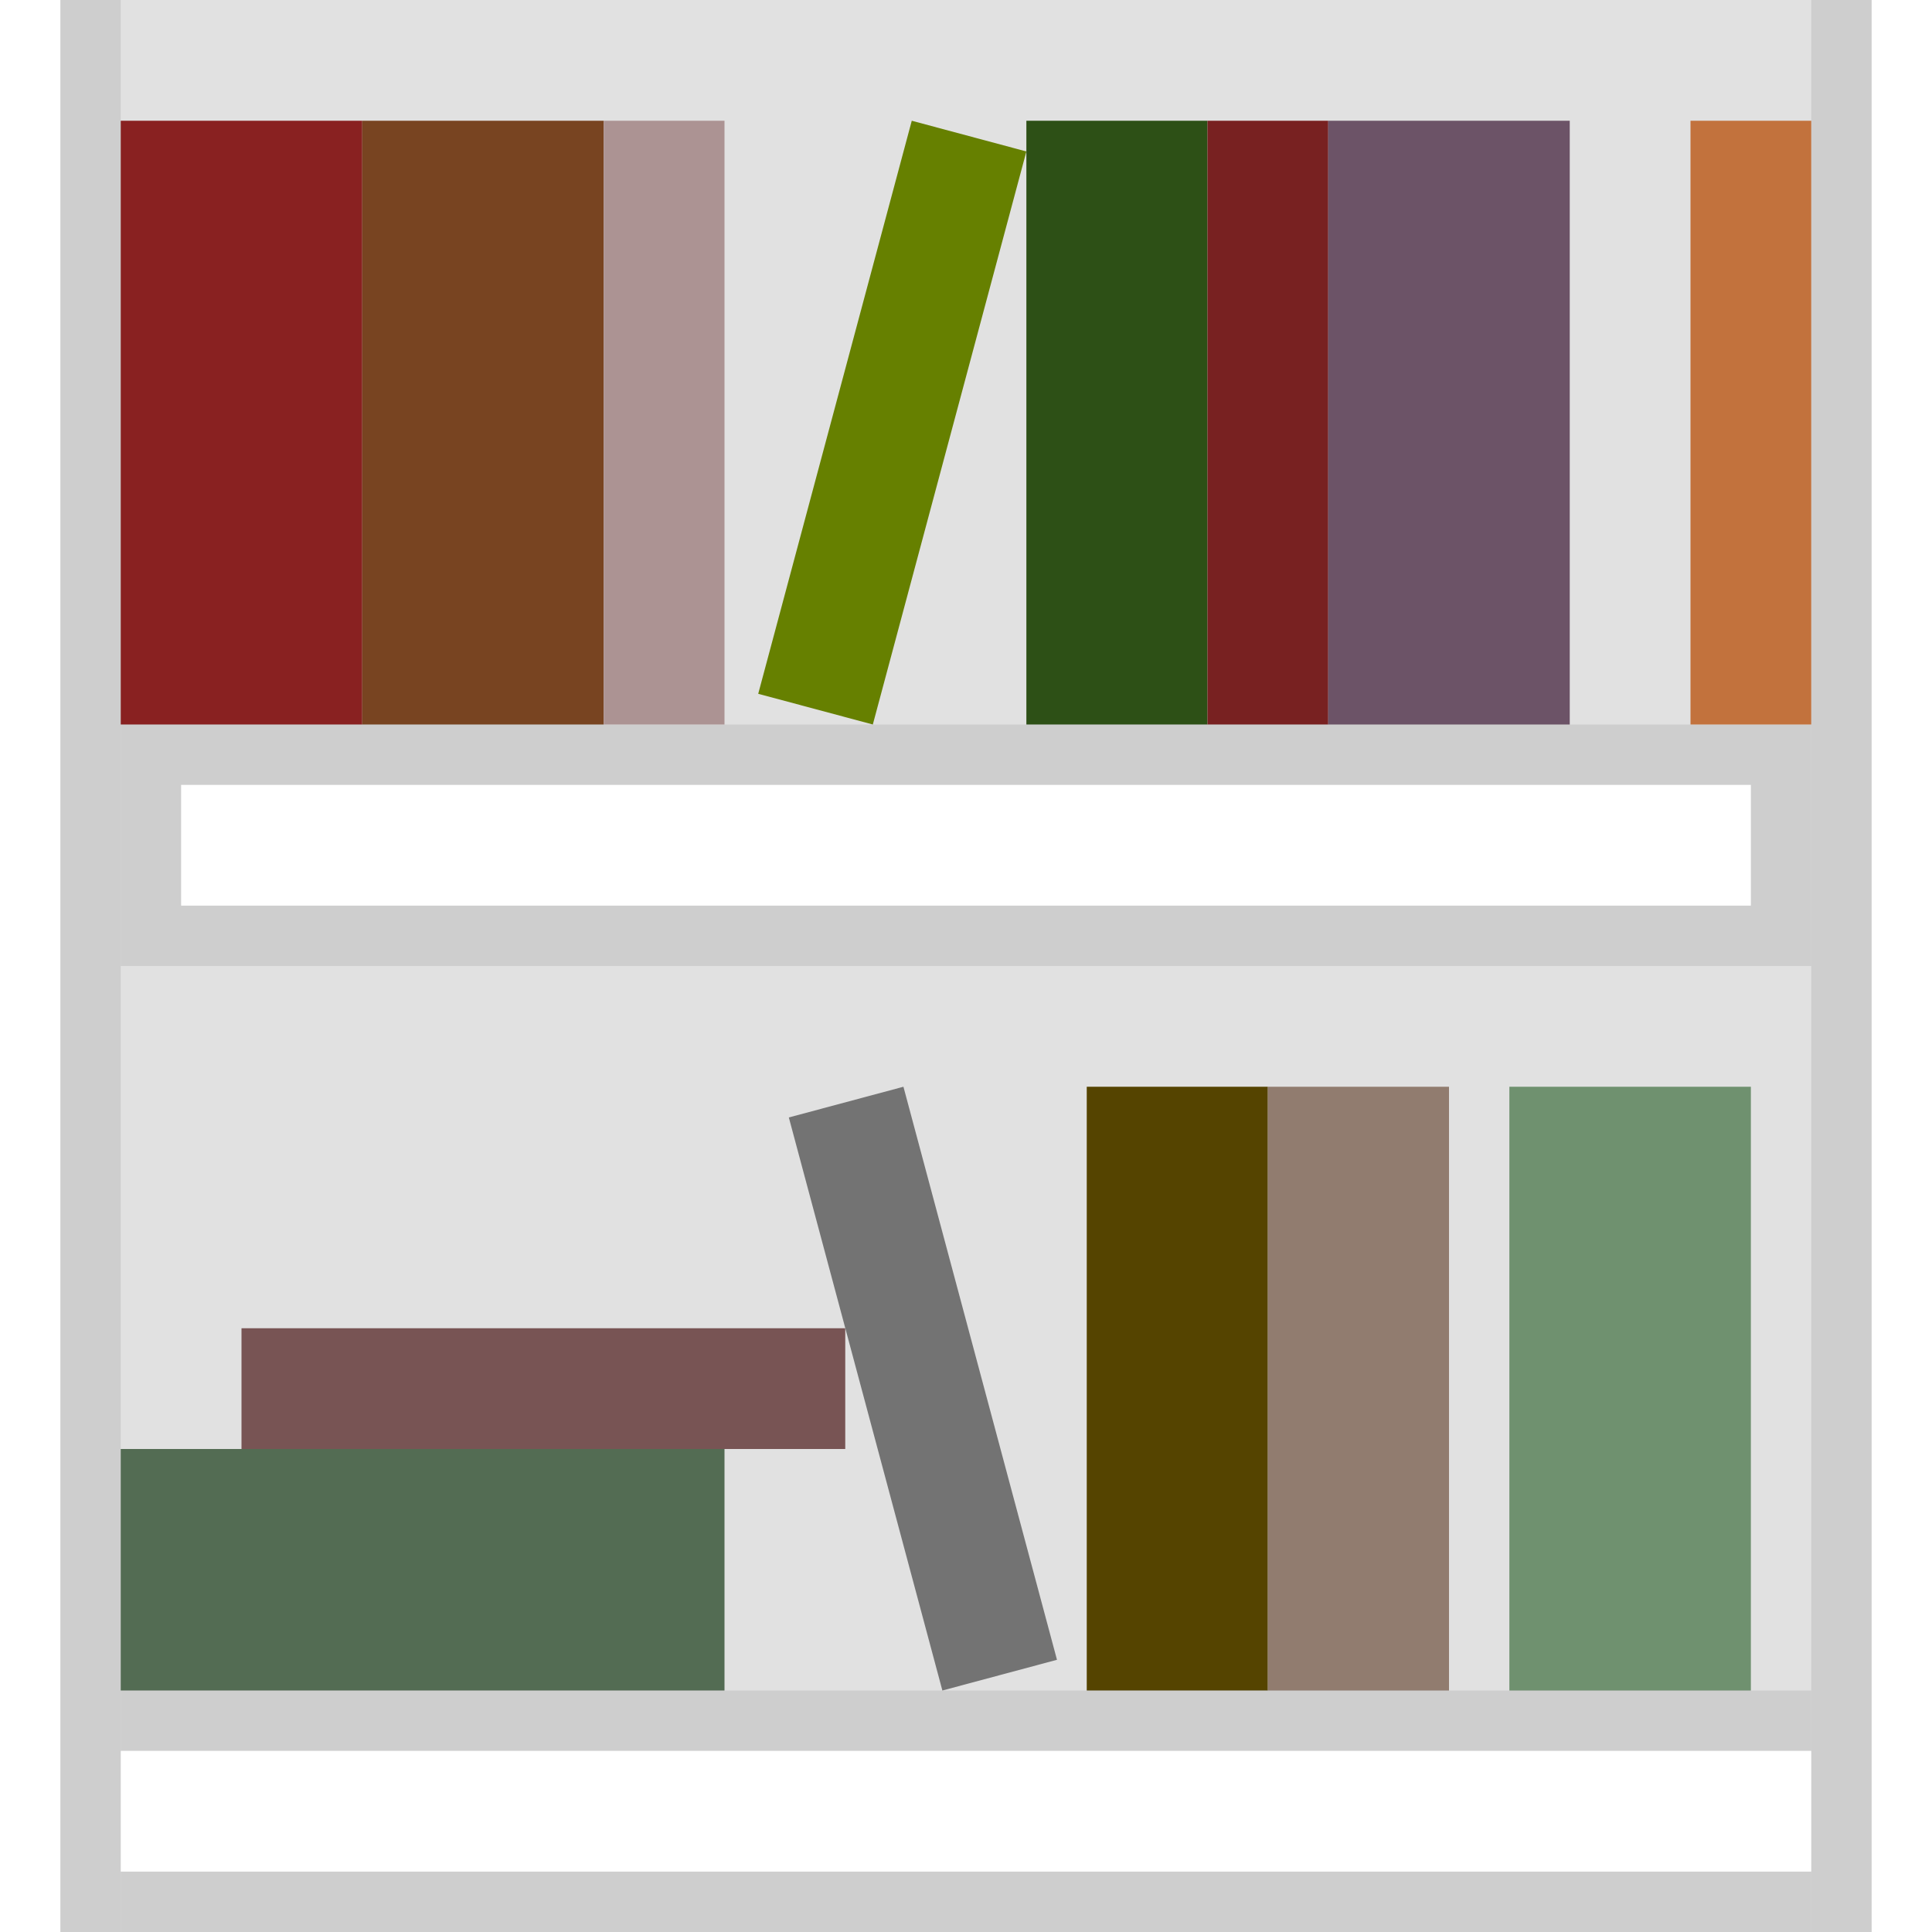
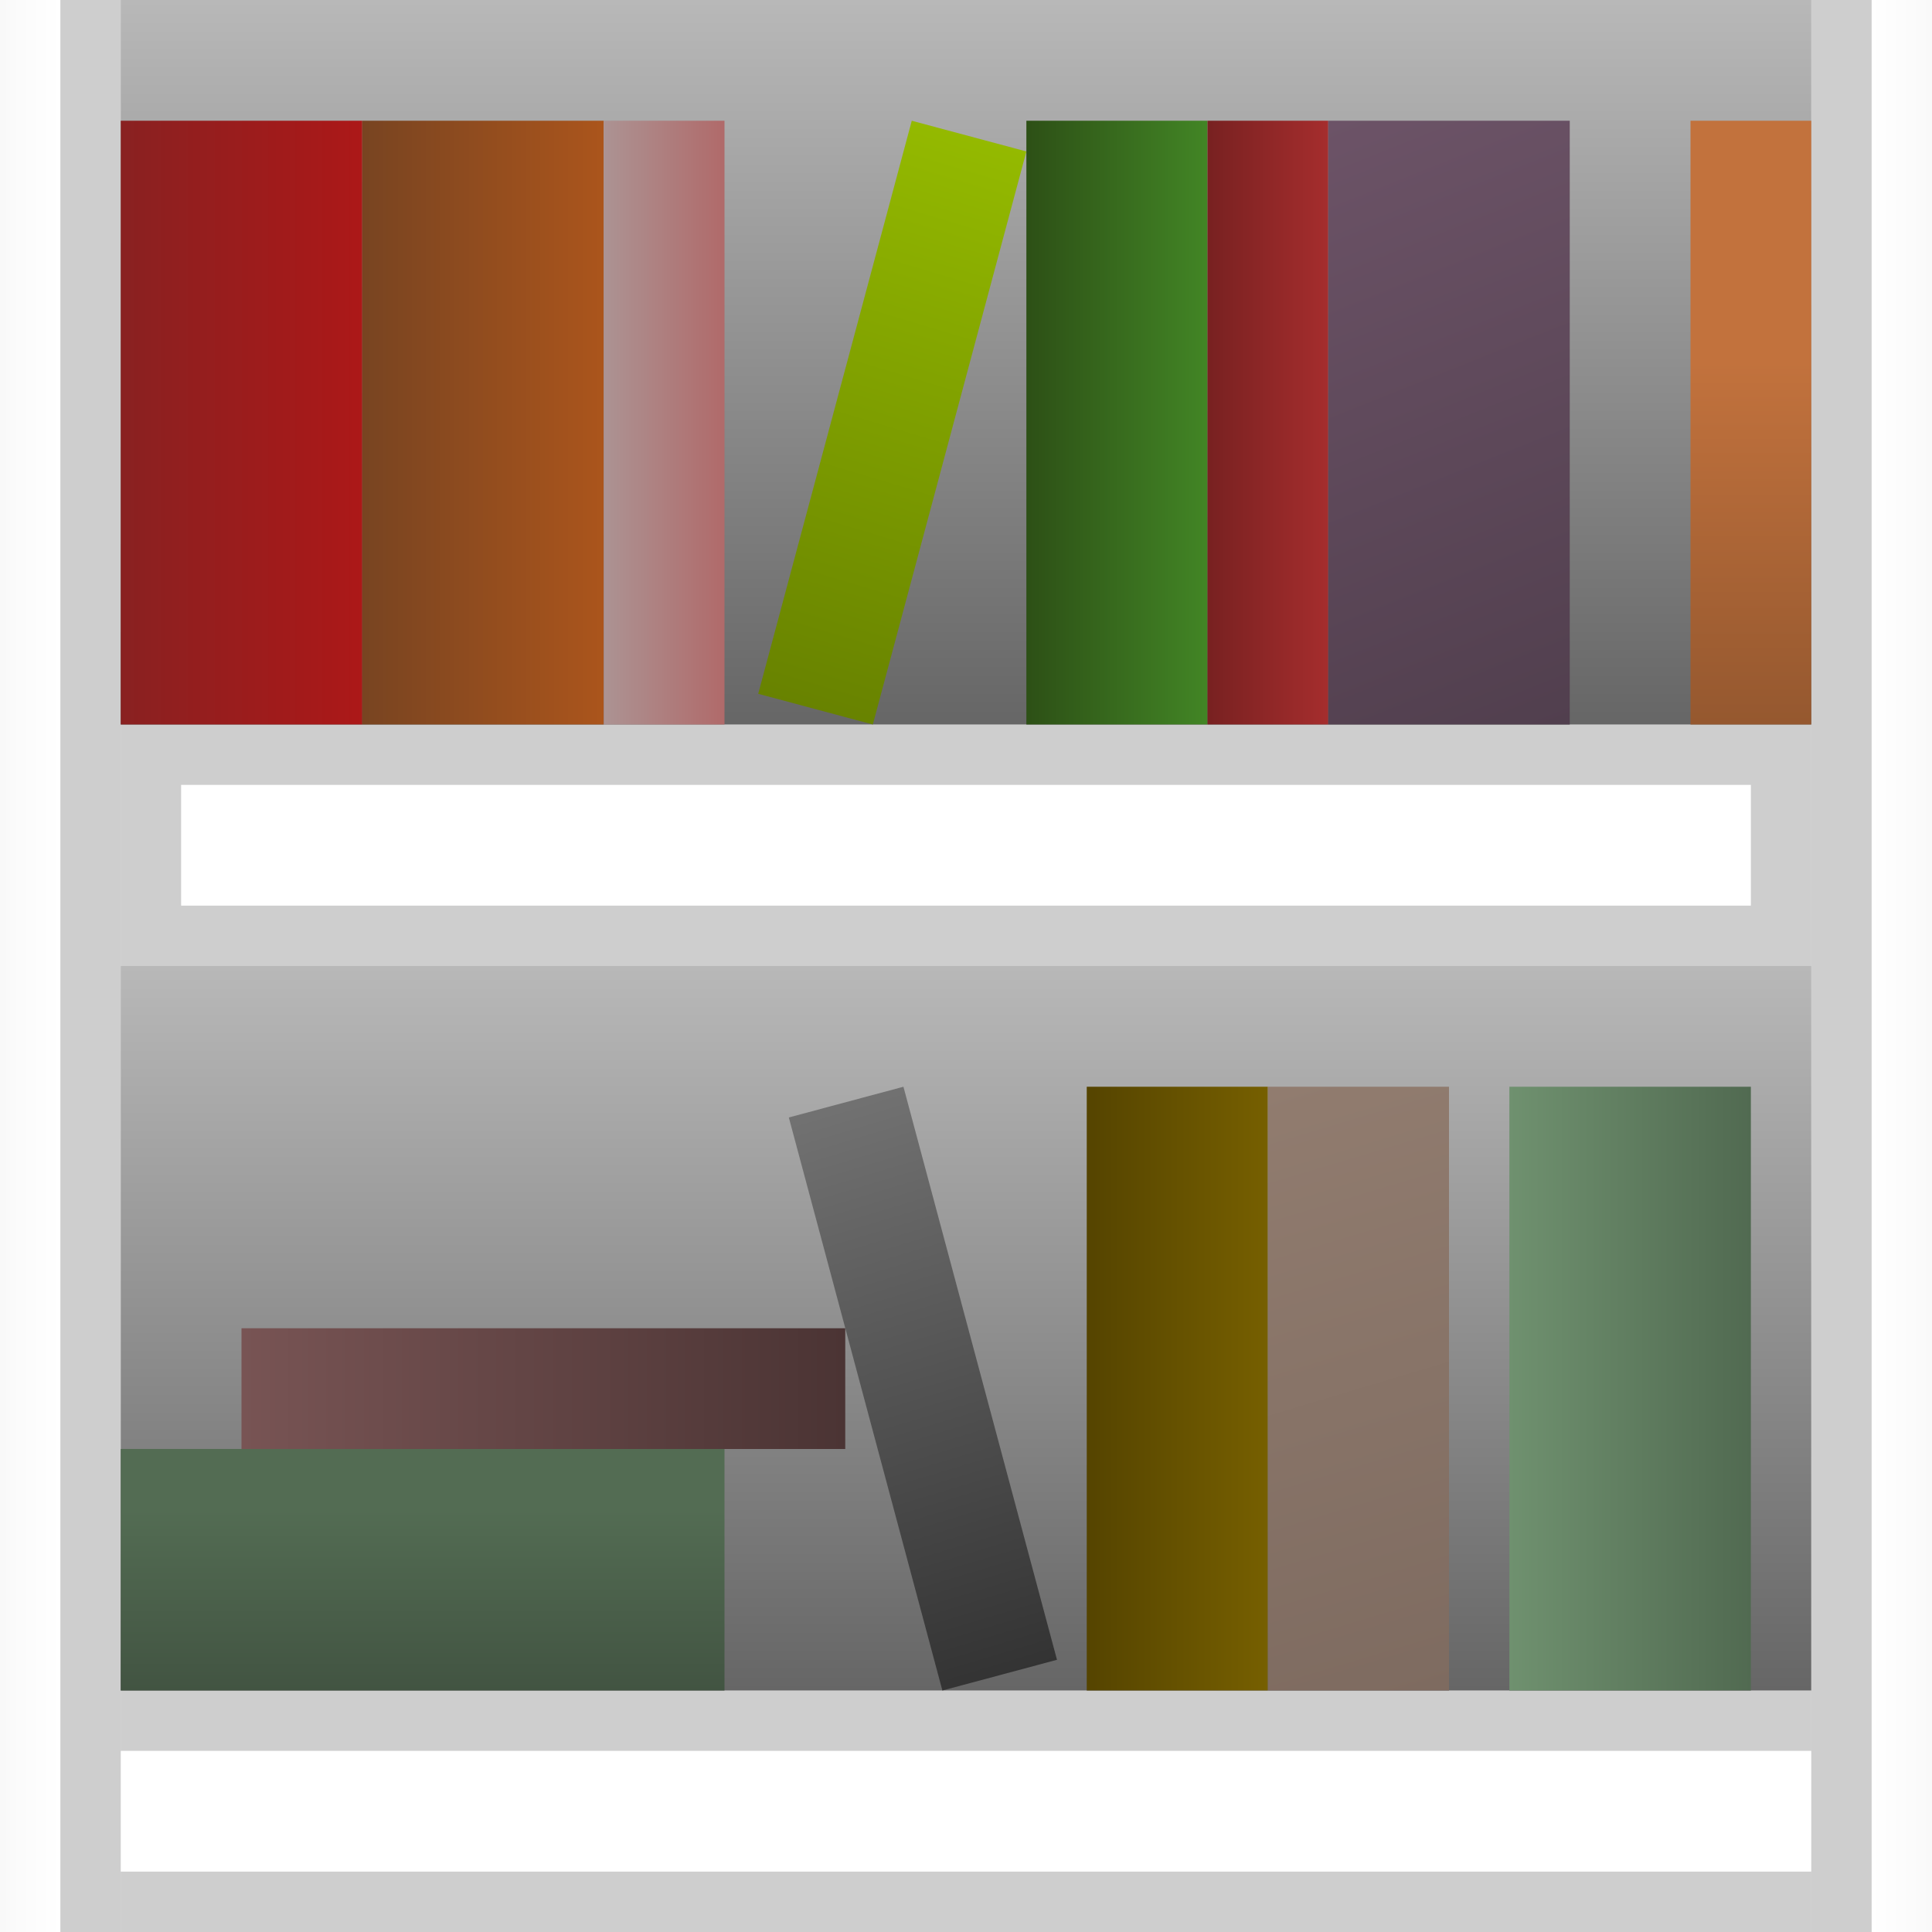
- <svg xmlns="http://www.w3.org/2000/svg" width="128" height="128" viewBox="0 0 128 128" id="svg2" version="1.1">
-   <defs id="defs4" />
+ <svg xmlns="http://www.w3.org/2000/svg" xmlns:xlink="http://www.w3.org/1999/xlink" width="128" height="128" viewBox="0 0 128 128" id="svg2" version="1.1">
+   <defs id="defs4">
+     <linearGradient id="linearGradient4345">
+       <stop id="stop4347" offset="0" style="stop-color:#000000;stop-opacity:0.6" />
+       <stop id="stop4349" offset="1" style="stop-color:#000000;stop-opacity:0.278" />
+     </linearGradient>
+     <linearGradient id="linearGradient4315">
+       <stop id="stop4317" offset="0" style="stop-color:#000000;stop-opacity:0" />
+       <stop id="stop4319" offset="1" style="stop-color:#000000;stop-opacity:0.024" />
+     </linearGradient>
+     <linearGradient id="linearGradient4275">
+       <stop style="stop-color:#892121;stop-opacity:1;" offset="0" id="stop4277" />
+       <stop style="stop-color:#ac1818;stop-opacity:1" offset="1" id="stop4279" />
+     </linearGradient>
+     <linearGradient id="linearGradient4267">
+       <stop style="stop-color:#784421;stop-opacity:1;" offset="0" id="stop4269" />
+       <stop style="stop-color:#ab551c;stop-opacity:1" offset="1" id="stop4271" />
+     </linearGradient>
+     <linearGradient id="linearGradient4259">
+       <stop style="stop-color:#ac9393;stop-opacity:1;" offset="0" id="stop4261" />
+       <stop style="stop-color:#b06a6a;stop-opacity:1" offset="1" id="stop4263" />
+     </linearGradient>
+     <linearGradient id="linearGradient4251">
+       <stop style="stop-color:#668000;stop-opacity:1;" offset="0" id="stop4253" />
+       <stop style="stop-color:#95bb00;stop-opacity:1" offset="1" id="stop4255" />
+     </linearGradient>
+     <linearGradient id="linearGradient4243">
+       <stop style="stop-color:#2d5016;stop-opacity:1;" offset="0" id="stop4245" />
+       <stop style="stop-color:#428525;stop-opacity:1" offset="1" id="stop4247" />
+     </linearGradient>
+     <linearGradient id="linearGradient4235">
+       <stop style="stop-color:#782121;stop-opacity:1;" offset="0" id="stop4237" />
+       <stop style="stop-color:#a52d2d;stop-opacity:1" offset="1" id="stop4239" />
+     </linearGradient>
+     <linearGradient id="linearGradient4227">
+       <stop style="stop-color:#6c5367;stop-opacity:1;" offset="0" id="stop4229" />
+       <stop style="stop-color:#513f4e;stop-opacity:1" offset="1" id="stop4231" />
+     </linearGradient>
+     <linearGradient id="linearGradient4219">
+       <stop style="stop-color:#c2723d;stop-opacity:1;" offset="0" id="stop4221" />
+       <stop style="stop-color:#95582f;stop-opacity:1" offset="1" id="stop4223" />
+     </linearGradient>
+     <linearGradient id="linearGradient4211">
+       <stop style="stop-color:#4b3434;stop-opacity:1" offset="0" id="stop4213" />
+       <stop style="stop-color:#785454;stop-opacity:1" offset="1" id="stop4215" />
+     </linearGradient>
+     <linearGradient id="linearGradient4203">
+       <stop style="stop-color:#536c53;stop-opacity:1;" offset="0" id="stop4205" />
+       <stop style="stop-color:#425442;stop-opacity:1" offset="1" id="stop4207" />
+     </linearGradient>
+     <linearGradient id="linearGradient4195">
+       <stop style="stop-color:#737373;stop-opacity:1;" offset="0" id="stop4197" />
+       <stop style="stop-color:#313131;stop-opacity:1" offset="1" id="stop4199" />
+     </linearGradient>
+     <linearGradient id="linearGradient4187">
+       <stop style="stop-color:#554400;stop-opacity:1;" offset="0" id="stop4189" />
+       <stop style="stop-color:#765f00;stop-opacity:1" offset="1" id="stop4191" />
+     </linearGradient>
+     <linearGradient id="linearGradient4179">
+       <stop style="stop-color:#917c6f;stop-opacity:1;" offset="0" id="stop4181" />
+       <stop style="stop-color:#7e6b60;stop-opacity:1" offset="1" id="stop4183" />
+     </linearGradient>
+     <linearGradient id="linearGradient4155">
+       <stop style="stop-color:#6f916f;stop-opacity:1;" offset="0" id="stop4157" />
+       <stop style="stop-color:#516a51;stop-opacity:1" offset="1" id="stop4159" />
+     </linearGradient>
+     <linearGradient xlink:href="#linearGradient4155" id="linearGradient4161" x1="100" y1="1016.362" x2="116" y2="1016.362" gradientUnits="userSpaceOnUse" />
+     <linearGradient xlink:href="#linearGradient4345" id="linearGradient4169" x1="8" y1="1036.362" x2="8" y2="988.362" gradientUnits="userSpaceOnUse" />
+     <linearGradient xlink:href="#linearGradient4345" id="linearGradient4177" x1="8" y1="972.362" x2="8" y2="924.362" gradientUnits="userSpaceOnUse" />
+     <linearGradient xlink:href="#linearGradient4179" id="linearGradient4185" x1="84" y1="996.362" x2="96" y2="1036.362" gradientUnits="userSpaceOnUse" />
+     <linearGradient xlink:href="#linearGradient4187" id="linearGradient4193" x1="72" y1="1016.362" x2="84" y2="1016.362" gradientUnits="userSpaceOnUse" />
+     <linearGradient xlink:href="#linearGradient4195" id="linearGradient4201" x1="56" y1="996.362" x2="68" y2="1036.362" gradientUnits="userSpaceOnUse" />
+     <linearGradient xlink:href="#linearGradient4203" id="linearGradient4209" x1="40" y1="1024.362" x2="40" y2="1036.362" gradientUnits="userSpaceOnUse" />
+     <linearGradient xlink:href="#linearGradient4211" id="linearGradient4217" x1="56" y1="1016.362" x2="16" y2="1016.362" gradientUnits="userSpaceOnUse" />
+     <linearGradient xlink:href="#linearGradient4219" id="linearGradient4225" x1="120" y1="948.362" x2="120" y2="972.362" gradientUnits="userSpaceOnUse" />
+     <linearGradient xlink:href="#linearGradient4227" id="linearGradient4233" x1="88" y1="932.362" x2="104" y2="972.362" gradientUnits="userSpaceOnUse" />
+     <linearGradient xlink:href="#linearGradient4235" id="linearGradient4241" x1="80" y1="952.362" x2="88" y2="952.362" gradientUnits="userSpaceOnUse" />
+     <linearGradient xlink:href="#linearGradient4243" id="linearGradient4249" x1="68" y1="952.362" x2="80" y2="952.362" gradientUnits="userSpaceOnUse" />
+     <linearGradient xlink:href="#linearGradient4251" id="linearGradient4257" x1="52" y1="972.362" x2="64" y2="932.362" gradientUnits="userSpaceOnUse" />
+     <linearGradient xlink:href="#linearGradient4259" id="linearGradient4265" x1="40" y1="952.362" x2="48" y2="952.362" gradientUnits="userSpaceOnUse" />
+     <linearGradient xlink:href="#linearGradient4267" id="linearGradient4273" x1="24" y1="952.362" x2="40" y2="952.362" gradientUnits="userSpaceOnUse" />
+     <linearGradient xlink:href="#linearGradient4275" id="linearGradient4281" x1="8" y1="952.362" x2="24" y2="952.362" gradientUnits="userSpaceOnUse" />
+     <linearGradient xlink:href="#linearGradient4315" id="linearGradient4289" x1="996.362" y1="-124" x2="996.362" y2="-128" gradientUnits="userSpaceOnUse" />
+     <linearGradient gradientTransform="translate(-1976.724,128)" xlink:href="#linearGradient4315" id="linearGradient4289-1" x1="996.362" y1="-124" x2="996.362" y2="-128" gradientUnits="userSpaceOnUse" />
+   </defs>
  <g id="layer1" transform="translate(0,-924.3622)">
-     <rect style="opacity:1;fill:#000000;fill-opacity:0.119;stroke:none;stroke-width:0.5;stroke-linecap:square;stroke-linejoin:miter;stroke-miterlimit:4;stroke-dasharray:none;stroke-opacity:1" id="rect4342" width="112" height="48" x="8" y="924.362" />
-     <path style="fill:#892121;fill-rule:evenodd;stroke:none;stroke-width:1px;stroke-linecap:butt;stroke-linejoin:miter;stroke-opacity:1;fill-opacity:1" d="m 8,932.362 0,40 16,0 0,-40 z" id="path4134" />
-     <path style="fill:#784421;fill-rule:evenodd;stroke:none;stroke-width:1px;stroke-linecap:butt;stroke-linejoin:miter;stroke-opacity:1" d="m 24,932.362 16,0 0,40 -16,0 z" id="path4136" />
-     <path style="fill:#668000;fill-rule:evenodd;stroke:none;stroke-width:1px;stroke-linecap:butt;stroke-linejoin:miter;stroke-opacity:1" d="M 60.407,932.362 68,934.397 57.827,972.362 50.234,970.328 Z" id="path4138" />
-     <path style="fill:#2d5016;fill-rule:evenodd;stroke:none;stroke-width:1px;stroke-linecap:butt;stroke-linejoin:miter;stroke-opacity:1" d="m 68,932.362 0,40 12,0 0,-40 z" id="path4140" />
-     <path style="fill:#782121;fill-rule:evenodd;stroke:none;stroke-width:1px;stroke-linecap:butt;stroke-linejoin:miter;stroke-opacity:1" d="m 80,932.362 8,0 0,40 -8,0 z" id="path4142" />
-     <path style="fill:#6c5367;fill-rule:evenodd;stroke:none;stroke-width:1px;stroke-linecap:butt;stroke-linejoin:miter;stroke-opacity:1" d="m 88,932.362 16,0 0,40 -16,0 z" id="path4136-4" />
-     <rect style="opacity:1;fill:#000000;fill-opacity:0.119;stroke:none;stroke-width:0.5;stroke-linecap:square;stroke-linejoin:miter;stroke-miterlimit:4;stroke-dasharray:none;stroke-opacity:1" id="rect4342-6" width="112" height="48" x="8" y="988.362" />
-     <path style="fill:#536c53;fill-rule:evenodd;stroke:none;stroke-width:1px;stroke-linecap:butt;stroke-linejoin:miter;stroke-opacity:1" d="m 48,1020.362 -40,0 0,16 40,0 z" id="path4134-8" />
-     <path style="fill:#785454;fill-rule:evenodd;stroke:none;stroke-width:1px;stroke-linecap:butt;stroke-linejoin:miter;stroke-opacity:1;fill-opacity:1" d="m 56,1012.362 0,8 -40,0 0,-8 z" id="path4142-5" />
-     <path style="fill:#737373;fill-rule:evenodd;stroke:none;stroke-width:1px;stroke-linecap:butt;stroke-linejoin:miter;stroke-opacity:1;fill-opacity:1" d="m 59.855,996.362 -7.593,2.035 10.173,37.966 7.593,-2.035 z" id="path4138-4" />
-     <path style="fill:#554400;fill-rule:evenodd;stroke:none;stroke-width:1px;stroke-linecap:butt;stroke-linejoin:miter;stroke-opacity:1" d="m 72,996.362 0,40 12,0 0,-40 z" id="path4140-9" />
-     <path style="fill:#917c6f;fill-rule:evenodd;stroke:none;stroke-width:1px;stroke-linecap:butt;stroke-linejoin:miter;stroke-opacity:1" d="m 84,996.362 0,40 12,0 0,-40 z" id="path4140-3" />
-     <path style="fill:#6f916f;fill-rule:evenodd;stroke:none;stroke-width:1px;stroke-linecap:butt;stroke-linejoin:miter;stroke-opacity:1" d="m 100,996.362 16,0 0,40 -16,0 z" id="path4136-2" />
+     <rect style="opacity:1;fill:url(#linearGradient4177);fill-opacity:1;stroke:none;stroke-width:0.5;stroke-linecap:square;stroke-linejoin:miter;stroke-miterlimit:4;stroke-dasharray:none;stroke-opacity:1" id="rect4342" width="112" height="48" x="8" y="924.362" />
+     <path style="fill:url(#linearGradient4281);fill-rule:evenodd;stroke:none;stroke-width:1px;stroke-linecap:butt;stroke-linejoin:miter;stroke-opacity:1;fill-opacity:1" d="m 8,932.362 0,40 16,0 0,-40 z" id="path4134" />
+     <path style="fill:url(#linearGradient4273);fill-rule:evenodd;stroke:none;stroke-width:1px;stroke-linecap:butt;stroke-linejoin:miter;stroke-opacity:1;fill-opacity:1" d="m 24,932.362 16,0 0,40 -16,0 z" id="path4136" />
+     <path style="fill:url(#linearGradient4257);fill-rule:evenodd;stroke:none;stroke-width:1px;stroke-linecap:butt;stroke-linejoin:miter;stroke-opacity:1;fill-opacity:1" d="M 60.407,932.362 68,934.397 57.827,972.362 50.234,970.328 Z" id="path4138" />
+     <path style="fill:url(#linearGradient4249);fill-rule:evenodd;stroke:none;stroke-width:1px;stroke-linecap:butt;stroke-linejoin:miter;stroke-opacity:1;fill-opacity:1" d="m 68,932.362 0,40 12,0 0,-40 z" id="path4140" />
+     <path style="fill:url(#linearGradient4241);fill-rule:evenodd;stroke:none;stroke-width:1px;stroke-linecap:butt;stroke-linejoin:miter;stroke-opacity:1;fill-opacity:1" d="m 80,932.362 8,0 0,40 -8,0 z" id="path4142" />
+     <path style="fill:url(#linearGradient4233);fill-rule:evenodd;stroke:none;stroke-width:1px;stroke-linecap:butt;stroke-linejoin:miter;stroke-opacity:1;fill-opacity:1" d="m 88,932.362 16,0 0,40 -16,0 z" id="path4136-4" />
+     <rect style="opacity:1;fill:url(#linearGradient4169);fill-opacity:1.0;stroke:none;stroke-width:0.5;stroke-linecap:square;stroke-linejoin:miter;stroke-miterlimit:4;stroke-dasharray:none;stroke-opacity:1" id="rect4342-6" width="112" height="48" x="8" y="988.362" />
+     <path style="fill:url(#linearGradient4209);fill-rule:evenodd;stroke:none;stroke-width:1px;stroke-linecap:butt;stroke-linejoin:miter;stroke-opacity:1;fill-opacity:1" d="m 48,1020.362 -40,0 0,16 40,0 z" id="path4134-8" />
+     <path style="fill:url(#linearGradient4217);fill-rule:evenodd;stroke:none;stroke-width:1px;stroke-linecap:butt;stroke-linejoin:miter;stroke-opacity:1;fill-opacity:1" d="m 56,1012.362 0,8 -40,0 0,-8 z" id="path4142-5" />
+     <path style="fill:url(#linearGradient4201);fill-rule:evenodd;stroke:none;stroke-width:1px;stroke-linecap:butt;stroke-linejoin:miter;stroke-opacity:1;fill-opacity:1" d="m 59.855,996.362 -7.593,2.035 10.173,37.966 7.593,-2.035 z" id="path4138-4" />
+     <path style="fill:url(#linearGradient4193);fill-rule:evenodd;stroke:none;stroke-width:1px;stroke-linecap:butt;stroke-linejoin:miter;stroke-opacity:1;fill-opacity:1" d="m 72,996.362 0,40 12,0 0,-40 z" id="path4140-9" />
+     <path style="fill:url(#linearGradient4185);fill-rule:evenodd;stroke:none;stroke-width:1px;stroke-linecap:butt;stroke-linejoin:miter;stroke-opacity:1;fill-opacity:1" d="m 84,996.362 0,40 12,0 0,-40 z" id="path4140-3" />
+     <path style="fill:url(#linearGradient4161);fill-rule:evenodd;stroke:none;stroke-width:1px;stroke-linecap:butt;stroke-linejoin:miter;stroke-opacity:1;fill-opacity:1" d="m 100,996.362 16,0 0,40 -16,0 z" id="path4136-2" />
    <rect style="opacity:1;fill:none;fill-opacity:0.119;stroke:#000000;stroke-width:4;stroke-linecap:square;stroke-linejoin:miter;stroke-miterlimit:4;stroke-dasharray:none;stroke-opacity:0.192" id="rect4363" width="108" height="12" x="10" y="974.362" />
-     <path style="fill:#ac9393;fill-rule:evenodd;stroke:none;stroke-width:1px;stroke-linecap:butt;stroke-linejoin:miter;stroke-opacity:1" d="m 40,932.362 8,0 0,40 -8,0 z" id="path4142-6" />
-     <rect style="opacity:1;fill:none;fill-opacity:0.119;stroke:#000000;stroke-width:4;stroke-linecap:square;stroke-linejoin:miter;stroke-miterlimit:4;stroke-dasharray:none;stroke-opacity:0.192" id="rect4363-0" width="132" height="12" x="922.362" y="-134" transform="matrix(0,1,-1,0,0,0)" />
-     <rect style="opacity:1;fill:none;fill-opacity:0.119;stroke:#000000;stroke-width:4;stroke-linecap:square;stroke-linejoin:miter;stroke-miterlimit:4;stroke-dasharray:none;stroke-opacity:0.192" id="rect4363-0-7" width="132" height="12" x="922.362" y="-6" transform="matrix(0,1,-1,0,0,0)" />
+     <path style="fill:url(#linearGradient4265);fill-rule:evenodd;stroke:none;stroke-width:1px;stroke-linecap:butt;stroke-linejoin:miter;stroke-opacity:1;fill-opacity:1" d="m 40,932.362 8,0 0,40 -8,0 z" id="path4142-6" />
+     <rect style="opacity:1;fill:url(#linearGradient4289);fill-opacity:1;stroke:#000000;stroke-width:4;stroke-linecap:square;stroke-linejoin:miter;stroke-miterlimit:4;stroke-dasharray:none;stroke-opacity:0.192" id="rect4363-0" width="132" height="12" x="922.362" y="-134" transform="matrix(0,1,-1,0,0,0)" />
    <path style="fill:none;fill-rule:evenodd;stroke:#000000;stroke-width:4;stroke-linecap:butt;stroke-linejoin:miter;stroke-miterlimit:4;stroke-dasharray:none;stroke-opacity:0.192" d="m 8,1038.362 c 112,0 112,0 112,0" id="path4276" />
    <path style="fill:none;fill-rule:evenodd;stroke:#000000;stroke-width:4;stroke-linecap:butt;stroke-linejoin:miter;stroke-miterlimit:4;stroke-dasharray:none;stroke-opacity:0.192" d="m 8,1050.362 c 112,0 112,0 112,0" id="path4276-2" />
-     <path style="fill:#c2723d;fill-rule:evenodd;stroke:none;stroke-width:1px;stroke-linecap:butt;stroke-linejoin:miter;stroke-opacity:1;fill-opacity:1" d="m 112,932.362 8,0 0,40 -8,0 z" id="path4142-0" />
+     <path style="fill:url(#linearGradient4225);fill-rule:evenodd;stroke:none;stroke-width:1px;stroke-linecap:butt;stroke-linejoin:miter;stroke-opacity:1;fill-opacity:1" d="m 112,932.362 8,0 0,40 -8,0 z" id="path4142-0" />
+     <rect style="opacity:1;fill:url(#linearGradient4289-1);fill-opacity:1;stroke:#000000;stroke-width:4;stroke-linecap:square;stroke-linejoin:miter;stroke-miterlimit:4;stroke-dasharray:none;stroke-opacity:0.192" id="rect4363-0-9" width="132" height="12" x="-1054.362" y="-6" transform="matrix(0,-1,1,0,0,0)" />
  </g>
</svg>
